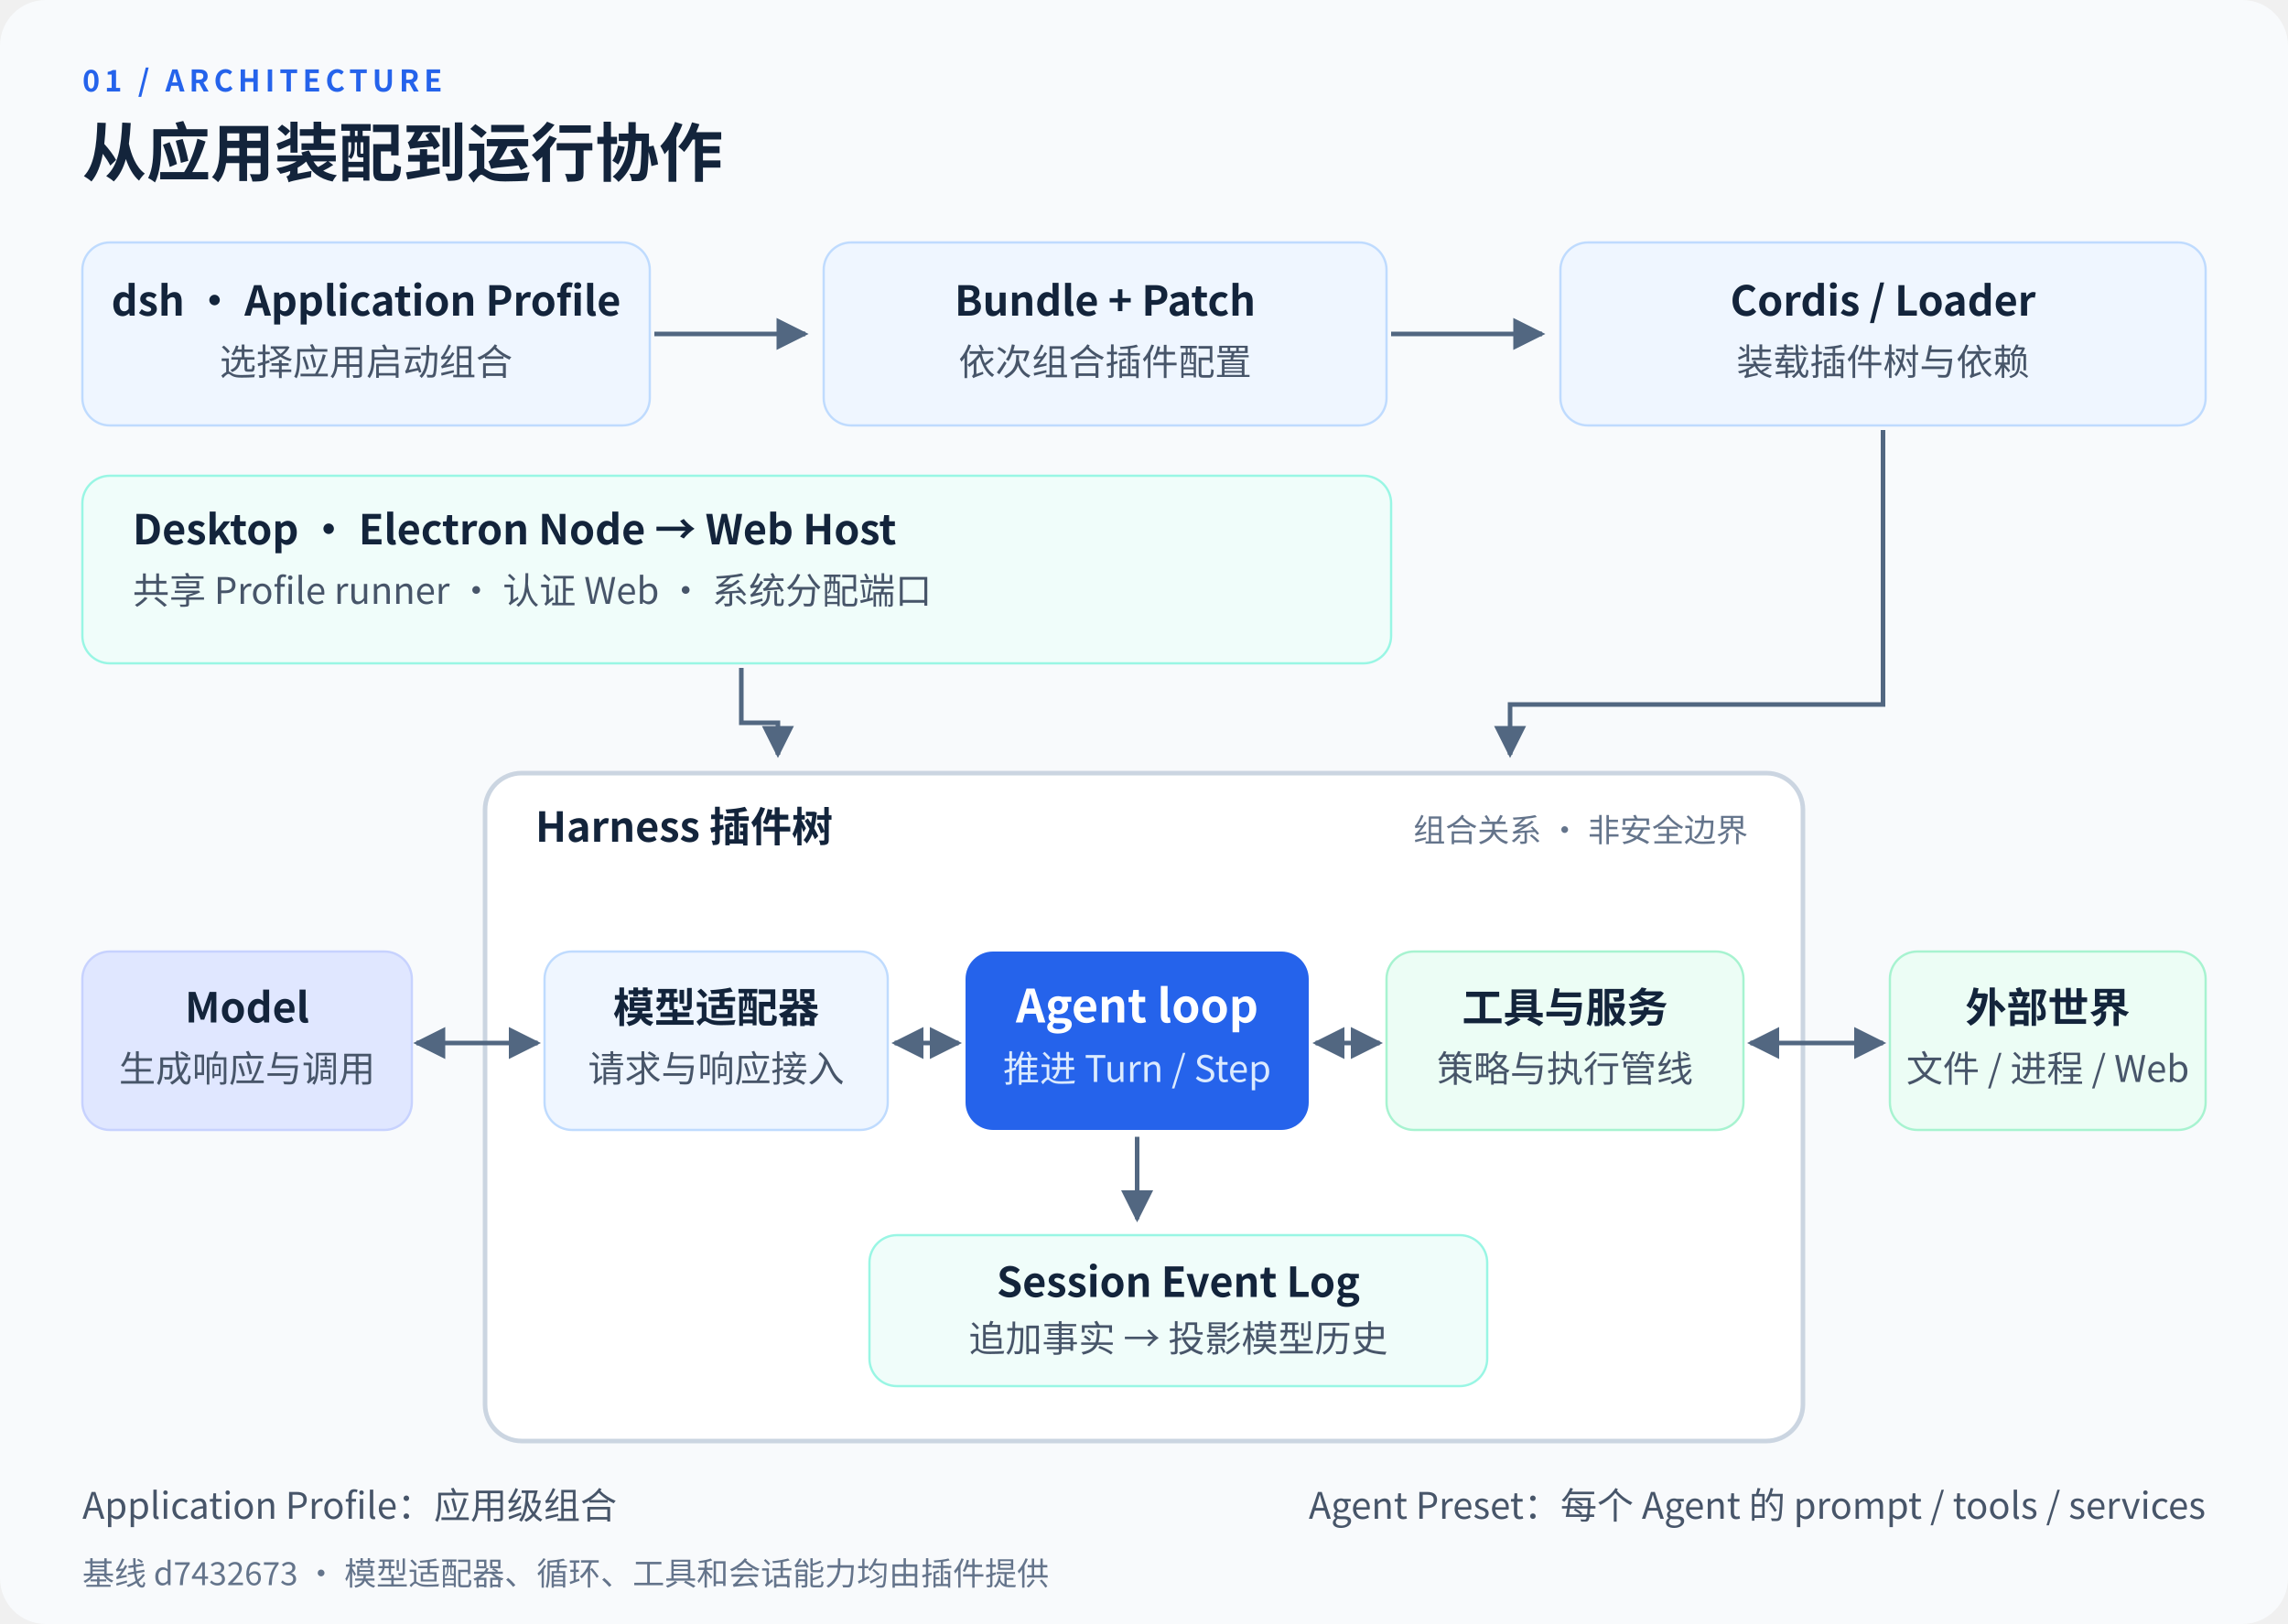
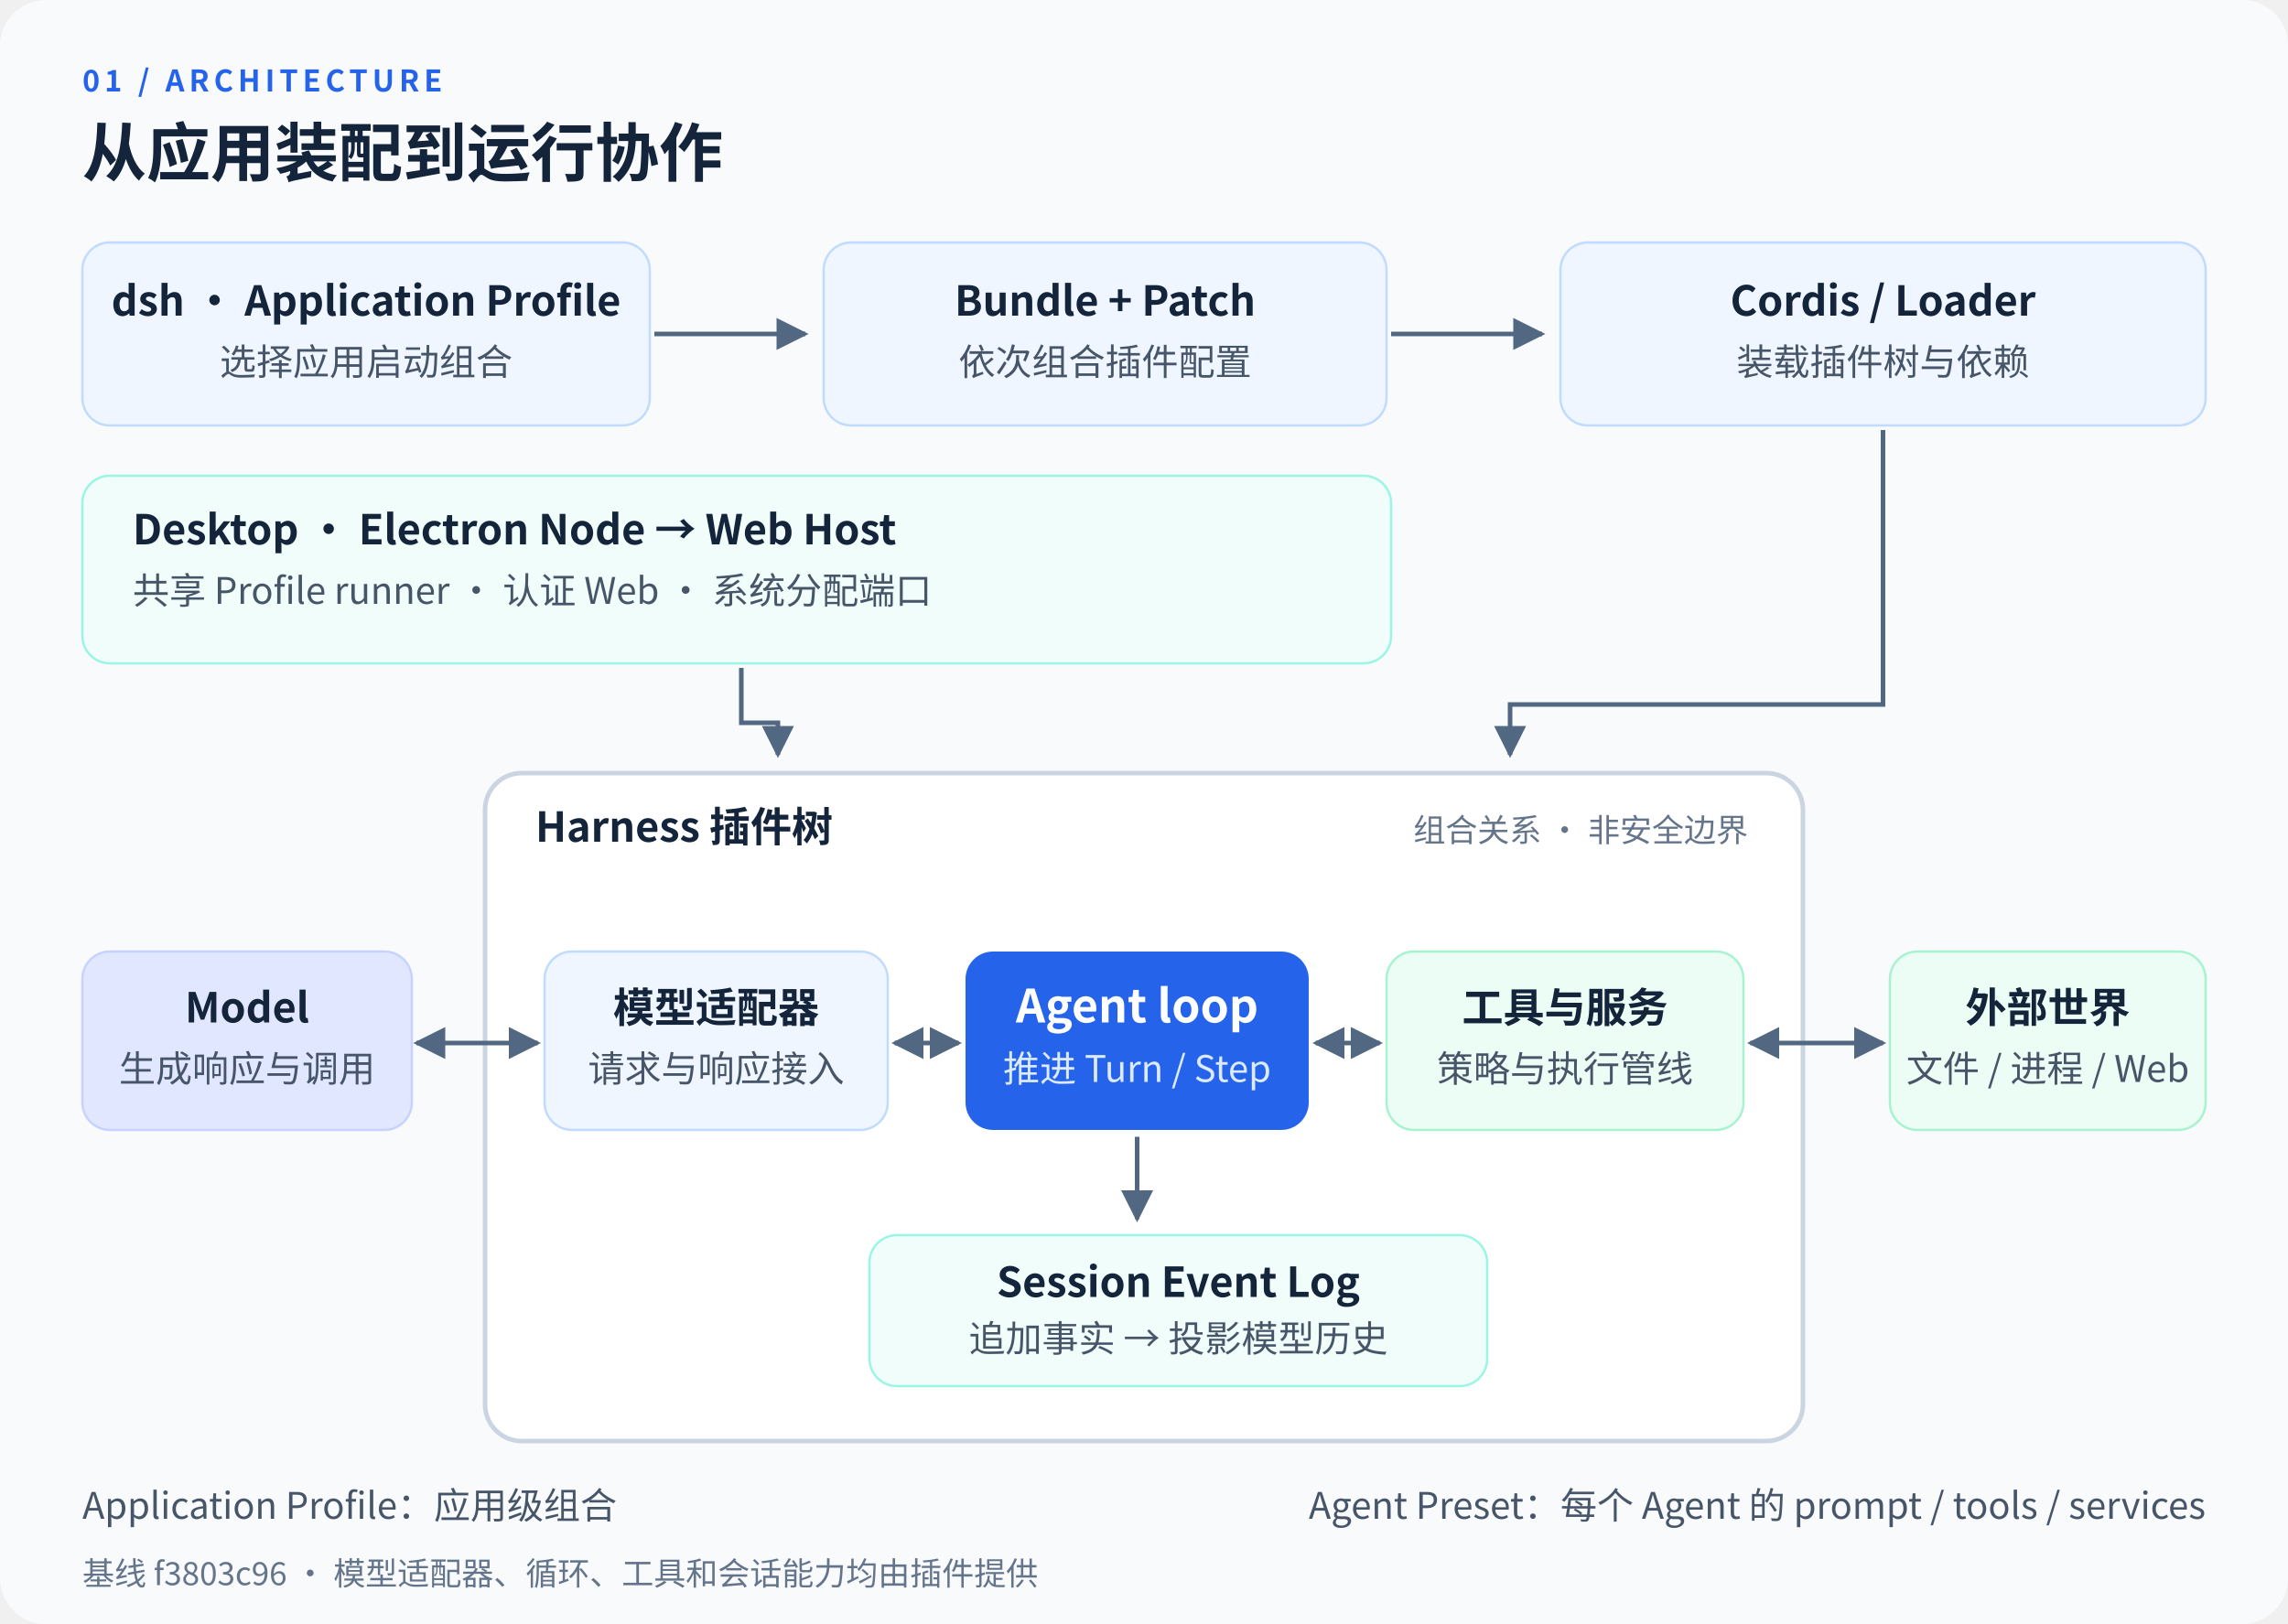
<svg xmlns="http://www.w3.org/2000/svg" width="1000" height="710" viewBox="0 0 1000 710" role="img" aria-labelledby="title desc">
  <defs>
    <marker id="arrow" viewBox="0 0 10 10" refX="9" refY="5" markerWidth="7" markerHeight="7" orient="auto-start-reverse">
      <path d="M 0 0 L 10 5 L 0 10 z" fill="#526781" />
    </marker>
    <style>
      text { font-family: -apple-system, BlinkMacSystemFont, 'Segoe UI', 'PingFang SC', 'Noto Sans CJK SC', sans-serif; }
      .title { font-size: 28px; font-weight: 700; fill: #13243b; }
      .label { font-size: 18px; font-weight: 600; fill: #13243b; }
      .body { font-size: 16px; fill: #475569; }
      .small { font-size: 14px; fill: #64748b; }
      .line { fill: none; stroke: #526781; stroke-width: 2; marker-end: url(#arrow); }
      .both { marker-start: url(#arrow); }
    </style>
  </defs>
  <rect width="1000" height="710" rx="20" fill="#f8fafc" />
  <text x="36" y="40" font-size="13" font-weight="700" letter-spacing="2" fill="#2563eb">01 / ARCHITECTURE</text>
  <text x="36" y="77" class="title">从应用装配到运行协作</text>
  <rect x="36" y="106" width="248" height="80" rx="12" fill="#eff6ff" stroke="#bfdbfe" />
  <text x="160" y="138" text-anchor="middle" class="label">dsh · Application Profile</text>
  <text x="160" y="164" text-anchor="middle" class="body">选择应用启动组合</text>
  <path d="M 286 146 H 352" class="line" />
  <rect x="360" y="106" width="246" height="80" rx="12" fill="#eff6ff" stroke="#bfdbfe" />
  <text x="483" y="138" text-anchor="middle" class="label">Bundle + Patch</text>
  <text x="483" y="164" text-anchor="middle" class="body">依次组合插件配置</text>
  <path d="M 608 146 H 674" class="line" />
  <rect x="682" y="106" width="282" height="80" rx="12" fill="#eff6ff" stroke="#bfdbfe" />
  <text x="823" y="138" text-anchor="middle" class="label">Cordis / Loader</text>
  <text x="823" y="164" text-anchor="middle" class="body">装载插件树与依赖</text>
  <path d="M 823 188 V 308 H 660 V 330" class="line" />
  <rect x="36" y="208" width="572" height="82" rx="12" fill="#f0fdfa" stroke="#99f6e4" />
  <text x="58" y="238" class="label">Desktop · Electron Node → Web Host</text>
  <text x="58" y="264" class="body">共享 Profile runner · 认证 Web · 系统分配端口</text>
  <path d="M 324 292 V 316 H 340 V 330" class="line" />
  <g transform="translate(0,90)">
    <rect x="212" y="248" width="576" height="292" rx="16" fill="#ffffff" stroke="#cbd5e1" stroke-width="2" />
    <text x="234" y="278" class="label">Harness 插件树</text>
    <text x="764" y="278" text-anchor="end" class="small">组合关系 · 非安全边界</text>
    <rect x="36" y="326" width="144" height="78" rx="12" fill="#e0e7ff" stroke="#c7d2fe" />
    <text x="108" y="357" text-anchor="middle" class="label">Model</text>
    <text x="108" y="383" text-anchor="middle" class="body">生成响应与调用</text>
    <rect x="238" y="326" width="150" height="78" rx="12" fill="#eff6ff" stroke="#bfdbfe" />
    <text x="313" y="357" text-anchor="middle" class="label">模型适配器</text>
    <text x="313" y="383" text-anchor="middle" class="body">请求与响应接入</text>
    <path d="M 182 366 H 235" class="line both" />
    <rect x="422" y="326" width="150" height="78" rx="12" fill="#2563eb" />
    <text x="497" y="357" text-anchor="middle" font-size="20" font-weight="700" fill="#ffffff">Agent loop</text>
    <text x="497" y="383" text-anchor="middle" font-size="16" fill="#dbeafe">推进 Turn / Step</text>
    <path d="M 391 366 H 419" class="line both" />
    <rect x="606" y="326" width="156" height="78" rx="12" fill="#ecfdf5" stroke="#a7f3d0" />
    <text x="684" y="357" text-anchor="middle" class="label">工具与服务</text>
    <text x="684" y="383" text-anchor="middle" class="body">策略与执行管线</text>
    <path d="M 575 366 H 603" class="line both" />
    <rect x="826" y="326" width="138" height="78" rx="12" fill="#ecfdf5" stroke="#a7f3d0" />
    <text x="895" y="357" text-anchor="middle" class="label">外部世界</text>
    <text x="895" y="383" text-anchor="middle" class="body">文件 / 进程 / Web</text>
    <path d="M 765 366 H 823" class="line both" />
    <path d="M 497 407 V 443" class="line" />
    <rect x="380" y="450" width="270" height="66" rx="12" fill="#f0fdfa" stroke="#99f6e4" />
    <text x="515" y="477" text-anchor="middle" class="label">Session Event Log</text>
    <text x="515" y="501" text-anchor="middle" class="body">追加事实 → 投影模型历史</text>
    <text x="36" y="574" class="body">Application Profile：应用级组合</text>
    <text x="964" y="574" text-anchor="end" class="body">Agent Preset：每个 Agent 的 prompt / tools / services</text>
-     <text x="36" y="603" class="small">基线 d7432673 · 模型适配器、循环、工具和会话能力均由插件提供</text>
+     <text x="36" y="603" class="small">基线 f3803c96 · 模型适配器、循环、工具和会话能力均由插件提供</text>
  </g>
</svg>
